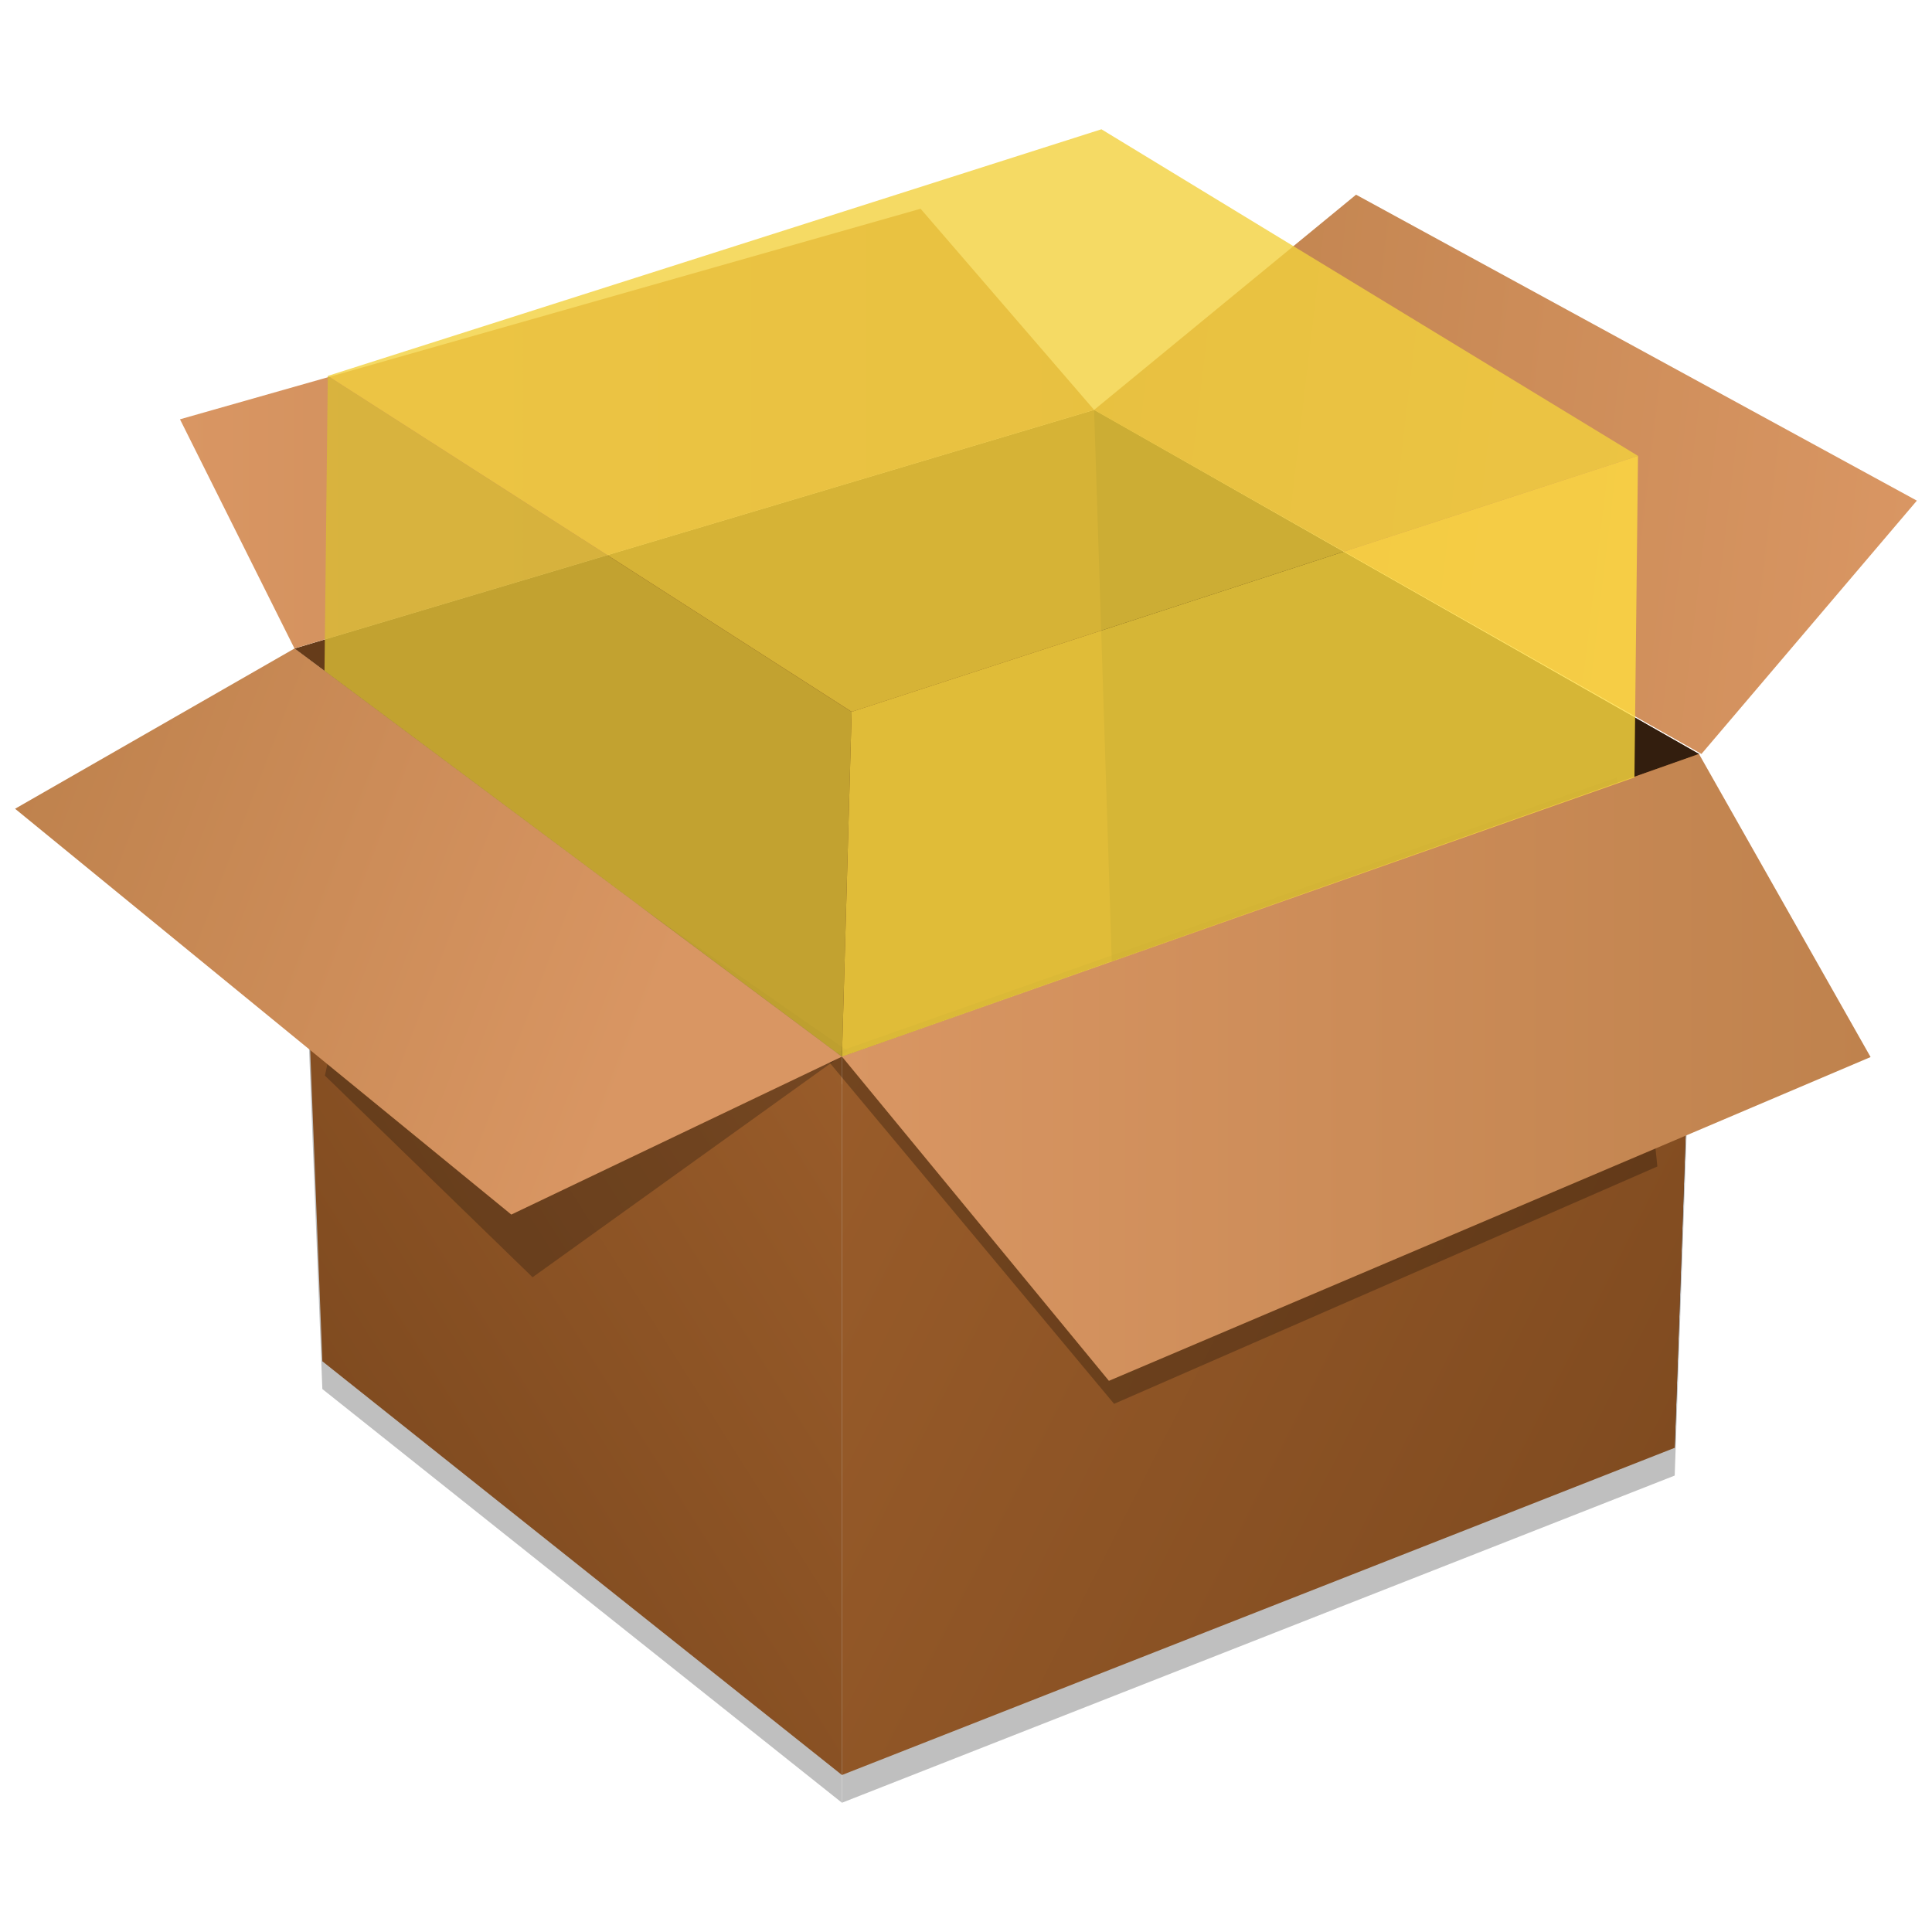
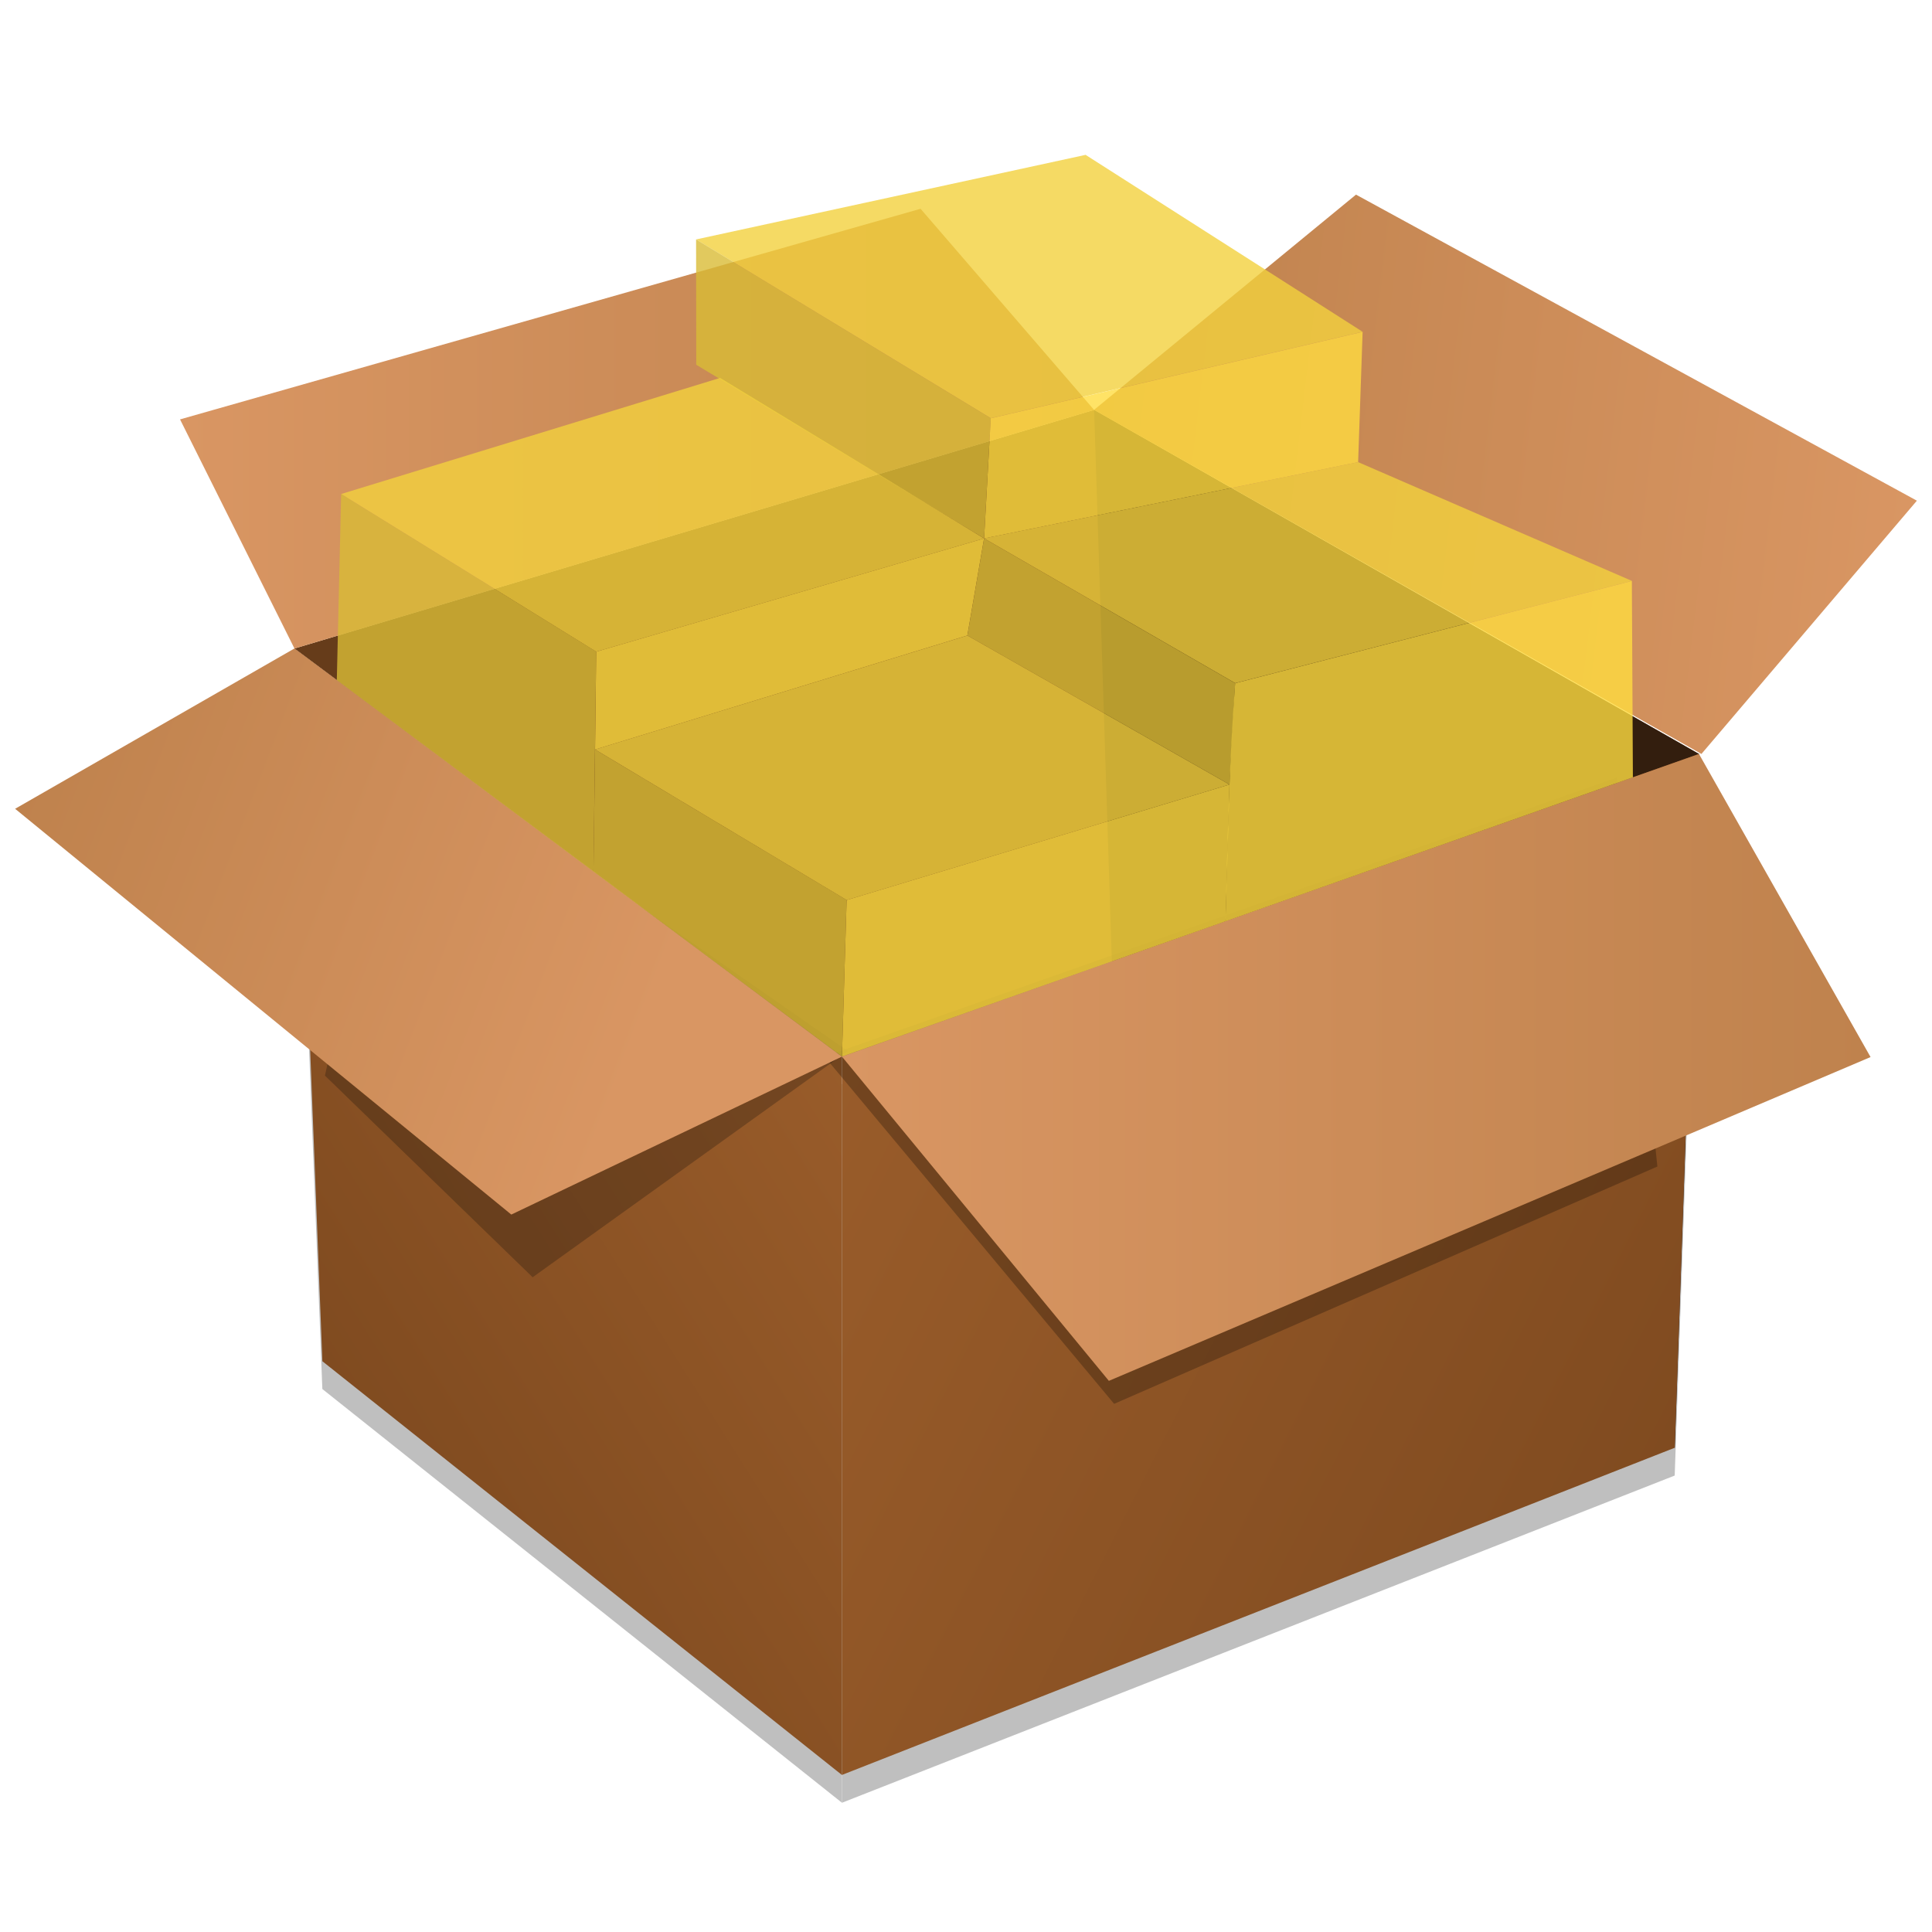
<svg xmlns="http://www.w3.org/2000/svg" xmlns:ns1="http://www.openswatchbook.org/uri/2009/osb" xmlns:xlink="http://www.w3.org/1999/xlink" width="128" height="128" viewBox="0 0 33.867 33.867" version="1.1" id="svg879">
  <defs id="defs873">
    <linearGradient id="linearGradient1314">
      <stop id="stop1310" offset="0" style="stop-color:#995c2a;stop-opacity:1" />
      <stop id="stop1312" offset="1" style="stop-color:#804b20;stop-opacity:1" />
    </linearGradient>
    <linearGradient id="linearGradient1304">
      <stop style="stop-color:#d99663;stop-opacity:1" offset="0" id="stop1300" />
      <stop style="stop-color:#bf824d;stop-opacity:1" offset="1" id="stop1302" />
    </linearGradient>
    <linearGradient ns1:paint="solid" id="linearGradient6987">
      <stop id="stop6985" offset="0" style="stop-color:#77d2fb;stop-opacity:1;" />
    </linearGradient>
-     <linearGradient gradientUnits="userSpaceOnUse" y2="433.234" x2="-223.661" y1="433.234" x1="-317.451" id="linearGradient1298" xlink:href="#linearGradient1304" gradientTransform="matrix(0.2092356,0,0,0.201717,80.98921,194.504)" />
-     <linearGradient gradientUnits="userSpaceOnUse" y2="469.209" x2="-241.521" y1="432.21" x1="-317.451" id="linearGradient1316" xlink:href="#linearGradient1314" gradientTransform="matrix(0.2092356,0,0,0.201717,80.98921,194.504)" />
-     <linearGradient gradientUnits="userSpaceOnUse" y2="461.022" x2="-364.828" y1="432.21" x1="-317.451" id="linearGradient1324" xlink:href="#linearGradient1314" gradientTransform="matrix(0.2092356,0,0,0.201717,80.98921,194.504)" />
-     <linearGradient gradientUnits="userSpaceOnUse" y2="371.048" x2="-294.464" y1="379.632" x1="-219.441" id="linearGradient1332" xlink:href="#linearGradient1304" gradientTransform="matrix(0.2092356,0,0,0.201717,80.98921,194.504)" />
-     <linearGradient gradientUnits="userSpaceOnUse" y2="372.819" x2="-294.464" y1="372.819" x1="-377.809" id="linearGradient1340" xlink:href="#linearGradient1304" gradientTransform="matrix(0.2092356,0,0,0.201717,80.98921,194.504)" />
-     <linearGradient gradientUnits="userSpaceOnUse" y2="408.769" x2="-392.844" y1="429.906" x1="-335.304" id="linearGradient1348" xlink:href="#linearGradient1304" gradientTransform="matrix(0.2092356,0,0,0.201717,80.98921,194.504)" />
+     <linearGradient gradientUnits="userSpaceOnUse" y2="433.234" x2="-223.661" y1="433.234" x1="-317.451" id="linearGradient1298" xlink:href="#linearGradient1304" gradientTransform="matrix(0.192254,0,0,0.1853456,75.79044,201.5465)" />
+     <linearGradient gradientUnits="userSpaceOnUse" y2="469.209" x2="-241.521" y1="432.21" x1="-317.451" id="linearGradient1316" xlink:href="#linearGradient1314" gradientTransform="matrix(0.192254,0,0,0.1853456,75.79044,201.5465)" />
+     <linearGradient gradientUnits="userSpaceOnUse" y2="461.022" x2="-364.828" y1="432.21" x1="-317.451" id="linearGradient1324" xlink:href="#linearGradient1314" gradientTransform="matrix(0.192254,0,0,0.1853456,75.79044,201.5465)" />
+     <linearGradient gradientUnits="userSpaceOnUse" y2="371.048" x2="-294.464" y1="379.632" x1="-219.441" id="linearGradient1332" xlink:href="#linearGradient1304" gradientTransform="matrix(0.192254,0,0,0.1853456,75.79044,201.5465)" />
+     <linearGradient gradientUnits="userSpaceOnUse" y2="372.819" x2="-294.464" y1="372.819" x1="-377.809" id="linearGradient1340" xlink:href="#linearGradient1304" gradientTransform="matrix(0.192254,0,0,0.1853456,75.79044,201.5465)" />
+     <linearGradient gradientUnits="userSpaceOnUse" y2="408.769" x2="-392.844" y1="429.906" x1="-335.304" id="linearGradient1348" xlink:href="#linearGradient1304" gradientTransform="matrix(0.192254,0,0,0.1853456,75.79044,201.5465)" />
  </defs>
  <g id="layer1" transform="translate(0,-263.1333)">
-     <g id="g1763" transform="matrix(0.9188401,0,0,0.9188401,1.374306,22.82841)" style="stroke-width:1.088">
-       <g transform="translate(0,0.5292933)" style="opacity:0.25;fill:#000000;stroke-width:1.088" id="g1693">
-         <path id="path1687" d="m 4.122,273.903 10.445,7.786 4e-6,13.705 -9.913,-7.893 z" style="opacity:1;fill:#000000;fill-opacity:1;fill-rule:nonzero;stroke:none;stroke-width:0.121;stroke-linecap:round;stroke-linejoin:round;stroke-miterlimit:4;stroke-dasharray:none;stroke-opacity:0.549" />
-         <path id="path1689" d="m 14.567,281.688 16.35,-5.773 -0.463,13.237 -15.887,6.242 z" style="opacity:1;fill:#000000;fill-opacity:1;fill-rule:nonzero;stroke:none;stroke-width:0.111;stroke-linecap:round;stroke-linejoin:round;stroke-miterlimit:4;stroke-dasharray:none;stroke-opacity:0.549" />
-       </g>
-       <path id="rect1240" d="m 4.122,273.903 10.445,7.786 4e-6,13.705 -9.913,-7.893 z" style="opacity:1;fill:url(#linearGradient1324);fill-opacity:1;fill-rule:nonzero;stroke:none;stroke-width:0.121;stroke-linecap:round;stroke-linejoin:round;stroke-miterlimit:4;stroke-dasharray:none;stroke-opacity:0.549" />
-       <path id="rect1234" d="m 4.122,273.903 15.255,-4.552 11.54,6.564 -16.35,5.773 z" style="opacity:1;fill:#663c1a;fill-opacity:1;fill-rule:nonzero;stroke:none;stroke-width:0.111;stroke-linecap:round;stroke-linejoin:round;stroke-miterlimit:4;stroke-dasharray:none;stroke-opacity:0.549" />
-       <path style="opacity:1;fill:#331e0e;fill-opacity:1;fill-rule:nonzero;stroke:none;stroke-width:0.121;stroke-linecap:round;stroke-linejoin:round;stroke-miterlimit:4;stroke-dasharray:none;stroke-opacity:0.549" d="m 19.377,269.351 11.54,6.564 -0.463,13.237 -10.638,-6.118 z" id="path1249" />
-       <path id="rect1237" d="m 14.567,281.688 16.35,-5.773 -0.463,13.237 -15.887,6.242 z" style="opacity:1;fill:url(#linearGradient1316);fill-opacity:1;fill-rule:nonzero;stroke:none;stroke-width:0.111;stroke-linecap:round;stroke-linejoin:round;stroke-miterlimit:4;stroke-dasharray:none;stroke-opacity:0.549" />
-       <path id="path935" transform="matrix(0.05650557,0,0,0.05337094,82.14195,227.4082)" d="m -934.205,917.229 -267.57,99.802 97.76,124.126 183.423,-84.839 z" style="opacity:0.25;fill:#000000;fill-opacity:1;fill-rule:nonzero;stroke:none;stroke-width:2.043;stroke-linecap:round;stroke-linejoin:round;stroke-miterlimit:4;stroke-dasharray:none;stroke-opacity:0.948" />
-       <path id="rect1267" d="m 14.567,281.688 16.35,-5.773 3.274,5.782 -14.531,6.177 z" style="opacity:1;fill:url(#linearGradient1298);fill-opacity:1;fill-rule:nonzero;stroke:none;stroke-width:0.111;stroke-linecap:round;stroke-linejoin:round;stroke-miterlimit:4;stroke-dasharray:none;stroke-opacity:0.948" />
-       <path style="opacity:0.25;fill:#060606;fill-opacity:1;fill-rule:nonzero;stroke:none;stroke-width:2.043;stroke-linecap:round;stroke-linejoin:round;stroke-miterlimit:4;stroke-dasharray:none;stroke-opacity:0.948" d="m -1032.193,832.289 -25.218,120.285 70.119,72.092 106.416,-80.881 z" transform="matrix(0.05650557,0,0,0.05337094,64.45222,231.2106)" id="path1070" />
-       <path style="opacity:1;fill:url(#linearGradient1348);fill-opacity:1;fill-rule:nonzero;stroke:none;stroke-width:0.111;stroke-linecap:round;stroke-linejoin:round;stroke-miterlimit:4;stroke-dasharray:none;stroke-opacity:0.948" d="m 4.122,273.903 10.445,7.786 -6.308,3.013 -9.467,-7.742 z" id="path1270" />
-       <path id="path1272" d="m 16.067,265.513 3.31,3.837 -15.255,4.552 -2.184,-4.372 z" style="opacity:1;fill:url(#linearGradient1340);fill-opacity:1;fill-rule:nonzero;stroke:none;stroke-width:0.111;stroke-linecap:round;stroke-linejoin:round;stroke-miterlimit:4;stroke-dasharray:none;stroke-opacity:0.948" />
-       <path style="opacity:1;fill:url(#linearGradient1332);fill-opacity:1;fill-rule:nonzero;stroke:none;stroke-width:0.111;stroke-linecap:round;stroke-linejoin:round;stroke-miterlimit:4;stroke-dasharray:none;stroke-opacity:0.948" d="m 35.074,271.082 -4.11,4.833 -11.587,-6.564 4.998,-4.106 z" id="path1274" />
-       <path style="opacity:0.8;fill:#f2d13d;fill-opacity:1;fill-rule:nonzero;stroke:none;stroke-width:0.841;stroke-linecap:round;stroke-linejoin:round;stroke-miterlimit:4;stroke-dasharray:none;stroke-opacity:0.549" d="m 4.758,268.702 14.759,-4.705 10.237,6.231 -15.002,4.882 z" id="path1243" />
-       <path id="path1245" d="m 14.752,275.11 15.002,-4.882 -0.068,6.134 -15.119,5.327 z" style="opacity:0.8;fill:#ffdc40;fill-opacity:1;fill-rule:nonzero;stroke:none;stroke-width:0.111;stroke-linecap:round;stroke-linejoin:round;stroke-miterlimit:4;stroke-dasharray:none;stroke-opacity:0.549" />
-       <path style="opacity:0.8;fill:#d9bb36;fill-opacity:1;fill-rule:nonzero;stroke:none;stroke-width:0.111;stroke-linecap:round;stroke-linejoin:round;stroke-miterlimit:4;stroke-dasharray:none;stroke-opacity:0.549" d="m 4.758,268.702 9.994,6.409 -0.185,6.578 -9.872,-7.361 z" id="path1247" />
+     <g id="g1693" style="opacity:0.25;fill:#000000;stroke-width:1.088" transform="matrix(0.9188401,0,0,0.9188401,1.374306,23.31474)">
+       <path style="opacity:1;fill:#000000;fill-opacity:1;fill-rule:nonzero;stroke:none;stroke-width:0.121;stroke-linecap:round;stroke-linejoin:round;stroke-miterlimit:4;stroke-dasharray:none;stroke-opacity:0.549" d="m 4.122,273.903 10.445,7.786 4e-6,13.705 -9.913,-7.893 z" id="path1687" />
+       <path style="opacity:1;fill:#000000;fill-opacity:1;fill-rule:nonzero;stroke:none;stroke-width:0.111;stroke-linecap:round;stroke-linejoin:round;stroke-miterlimit:4;stroke-dasharray:none;stroke-opacity:0.549" d="m 14.567,281.688 16.35,-5.773 -0.463,13.237 -15.887,6.242 z" id="path1689" />
+     </g>
+     <path style="opacity:1;fill:url(#linearGradient1324);fill-opacity:1;fill-rule:nonzero;stroke:none;stroke-width:0.111;stroke-linecap:round;stroke-linejoin:round;stroke-miterlimit:4;stroke-dasharray:none;stroke-opacity:0.549" d="m 5.161,274.501 9.598,7.154 4e-6,12.593 -9.108,-7.253 z" id="rect1240" />
+     <path style="opacity:1;fill:#663c1a;fill-opacity:1;fill-rule:nonzero;stroke:none;stroke-width:0.102;stroke-linecap:round;stroke-linejoin:round;stroke-miterlimit:4;stroke-dasharray:none;stroke-opacity:0.549" d="m 5.161,274.501 14.017,-4.183 10.604,6.032 -15.023,5.305 z" id="rect1234" />
+     <path id="path1249" d="m 19.179,270.319 10.604,6.032 -0.425,12.162 -9.775,-5.622 z" style="opacity:1;fill:#331e0e;fill-opacity:1;fill-rule:nonzero;stroke:none;stroke-width:0.111;stroke-linecap:round;stroke-linejoin:round;stroke-miterlimit:4;stroke-dasharray:none;stroke-opacity:0.549" />
+     <path style="opacity:1;fill:url(#linearGradient1316);fill-opacity:1;fill-rule:nonzero;stroke:none;stroke-width:0.102;stroke-linecap:round;stroke-linejoin:round;stroke-miterlimit:4;stroke-dasharray:none;stroke-opacity:0.549" d="m 14.759,281.655 15.023,-5.305 -0.425,12.162 -14.598,5.735 z" id="rect1237" />
+     <path style="opacity:0.25;fill:#000000;fill-opacity:1;fill-rule:nonzero;stroke:none;stroke-width:0.103;stroke-linecap:round;stroke-linejoin:round;stroke-miterlimit:4;stroke-dasharray:none;stroke-opacity:0.948" d="m 28.346,276.761 -13.892,4.894 5.076,6.087 9.523,-4.16 z" id="path935" />
+     <path style="opacity:1;fill:url(#linearGradient1298);fill-opacity:1;fill-rule:nonzero;stroke:none;stroke-width:0.102;stroke-linecap:round;stroke-linejoin:round;stroke-miterlimit:4;stroke-dasharray:none;stroke-opacity:0.948" d="m 14.759,281.655 15.023,-5.305 3.008,5.313 -13.352,5.676 z" id="rect1267" />
+     <path id="path1070" d="m 7.005,276.089 -1.309,5.899 3.641,3.535 5.525,-3.966 z" style="opacity:0.25;fill:#060606;fill-opacity:1;fill-rule:nonzero;stroke:none;stroke-width:0.103;stroke-linecap:round;stroke-linejoin:round;stroke-miterlimit:4;stroke-dasharray:none;stroke-opacity:0.948" />
+     <path id="path1270" d="m 5.161,274.501 9.598,7.154 -5.796,2.769 -8.698,-7.113 z" style="opacity:1;fill:url(#linearGradient1348);fill-opacity:1;fill-rule:nonzero;stroke:none;stroke-width:0.102;stroke-linecap:round;stroke-linejoin:round;stroke-miterlimit:4;stroke-dasharray:none;stroke-opacity:0.948" />
+     <path style="opacity:1;fill:url(#linearGradient1340);fill-opacity:1;fill-rule:nonzero;stroke:none;stroke-width:0.102;stroke-linecap:round;stroke-linejoin:round;stroke-miterlimit:4;stroke-dasharray:none;stroke-opacity:0.948" d="m 16.137,266.793 3.042,3.526 -14.017,4.183 -2.006,-4.017 z" id="path1272" />
+     <path id="path1274" d="m 33.602,271.91 -3.777,4.44 -10.647,-6.032 4.592,-3.773 z" style="opacity:1;fill:url(#linearGradient1332);fill-opacity:1;fill-rule:nonzero;stroke:none;stroke-width:0.102;stroke-linecap:round;stroke-linejoin:round;stroke-miterlimit:4;stroke-dasharray:none;stroke-opacity:0.948" />
+     <g style="stroke-width:0.872" transform="matrix(1.032525,0,0,1.273749,37.13843,-84.25479)" id="g962">
+       <path id="path956" d="m -24.151,276.024 6.613,-1.164 4.703,2.435 -6.313,1.189 z" style="opacity:0.8;fill:#f2d13d;fill-opacity:1;fill-rule:nonzero;stroke:none;stroke-width:0.674;stroke-linecap:round;stroke-linejoin:round;stroke-miterlimit:4;stroke-dasharray:none;stroke-opacity:0.549" />
+       <path style="opacity:0.8;fill:#ffdc40;fill-opacity:1;fill-rule:nonzero;stroke:none;stroke-width:0.089;stroke-linecap:round;stroke-linejoin:round;stroke-miterlimit:4;stroke-dasharray:none;stroke-opacity:0.549" d="m -19.148,278.485 6.313,-1.189 -0.076,1.793 -6.35,1.05 z" id="path958" />
+       <path id="path960" d="m -24.151,276.024 5.003,2.46 -0.113,1.654 -4.887,-2.389 z" style="opacity:0.8;fill:#d9bb36;fill-opacity:1;fill-rule:nonzero;stroke:none;stroke-width:0.089;stroke-linecap:round;stroke-linejoin:round;stroke-miterlimit:4;stroke-dasharray:none;stroke-opacity:0.549" />
+     </g>
+     <g id="g954" transform="matrix(1,0,0,1.273749,30.13112,-79.79197)" style="stroke-width:0.886">
+       <path style="opacity:0.8;fill:#f2d13d;fill-opacity:1;fill-rule:nonzero;stroke:none;stroke-width:0.685;stroke-linecap:round;stroke-linejoin:round;stroke-miterlimit:4;stroke-dasharray:none;stroke-opacity:0.549" d="m -24.151,276.024 6.643,-1.598 4.627,2.209 -6.799,1.559 z" id="path948" />
+       <path id="path950" d="m -19.68,278.194 6.799,-1.559 -0.293,1.336 -6.526,1.569 z" style="opacity:0.8;fill:#ffdc40;fill-opacity:1;fill-rule:nonzero;stroke:none;stroke-width:0.091;stroke-linecap:round;stroke-linejoin:round;stroke-miterlimit:4;stroke-dasharray:none;stroke-opacity:0.549" />
+       <path style="opacity:0.8;fill:#d9bb36;fill-opacity:1;fill-rule:nonzero;stroke:none;stroke-width:0.091;stroke-linecap:round;stroke-linejoin:round;stroke-miterlimit:4;stroke-dasharray:none;stroke-opacity:0.549" d="m -24.151,276.024 4.471,2.169 -0.048,3.027 -4.499,-2.635 z" id="path952" />
+     </g>
+     <g id="g941" transform="translate(33.81074,0.5672937)">
+       <path style="opacity:0.8;fill:#f2d13d;fill-opacity:1;fill-rule:nonzero;stroke:none;stroke-width:0.773;stroke-linecap:round;stroke-linejoin:round;stroke-miterlimit:4;stroke-dasharray:none;stroke-opacity:0.549" d="m -16.56,272.004 6.557,-1.337 4.799,2.082 -6.954,1.792 z" id="path932" />
+       <path id="path934" d="m -12.159,274.542 6.954,-1.792 0.018,3.442 -7.141,2.523 c 0.036,-1.386 0.062,-2.77 0.169,-4.173 z" style="opacity:0.8;fill:#ffdc40;fill-opacity:1;fill-rule:nonzero;stroke:none;stroke-width:0.102;stroke-linecap:round;stroke-linejoin:round;stroke-miterlimit:4;stroke-dasharray:none;stroke-opacity:0.549" />
+       <path style="opacity:0.8;fill:#d9bb36;fill-opacity:1;fill-rule:nonzero;stroke:none;stroke-width:0.102;stroke-linecap:round;stroke-linejoin:round;stroke-miterlimit:4;stroke-dasharray:none;stroke-opacity:0.549" d="m -16.56,272.004 4.401,2.537 -0.099,1.777 -4.595,-2.612 z" id="path936" />
+     </g>
+     <g id="g946" transform="matrix(0.9851451,0,0,1.042779,34.19401,-11.59589)" style="stroke-width:0.987">
+       <path id="path926" d="m -24.121,276.058 6.625,-1.916 4.664,2.505 -6.813,1.942 z" style="opacity:0.8;fill:#f2d13d;fill-opacity:1;fill-rule:nonzero;stroke:none;stroke-width:0.763;stroke-linecap:round;stroke-linejoin:round;stroke-miterlimit:4;stroke-dasharray:none;stroke-opacity:0.549" />
+       <path style="opacity:0.8;fill:#ffdc40;fill-opacity:1;fill-rule:nonzero;stroke:none;stroke-width:0.101;stroke-linecap:round;stroke-linejoin:round;stroke-miterlimit:4;stroke-dasharray:none;stroke-opacity:0.549" d="m -19.645,278.589 6.813,-1.942 -0.07,2.298 -6.826,2.275 z" id="path928" />
+       <path id="path930" d="m -24.121,276.058 4.476,2.53 -0.083,2.632 -4.422,-3.11 z" style="opacity:0.8;fill:#d9bb36;fill-opacity:1;fill-rule:nonzero;stroke:none;stroke-width:0.101;stroke-linecap:round;stroke-linejoin:round;stroke-miterlimit:4;stroke-dasharray:none;stroke-opacity:0.549" />
    </g>
  </g>
</svg>
